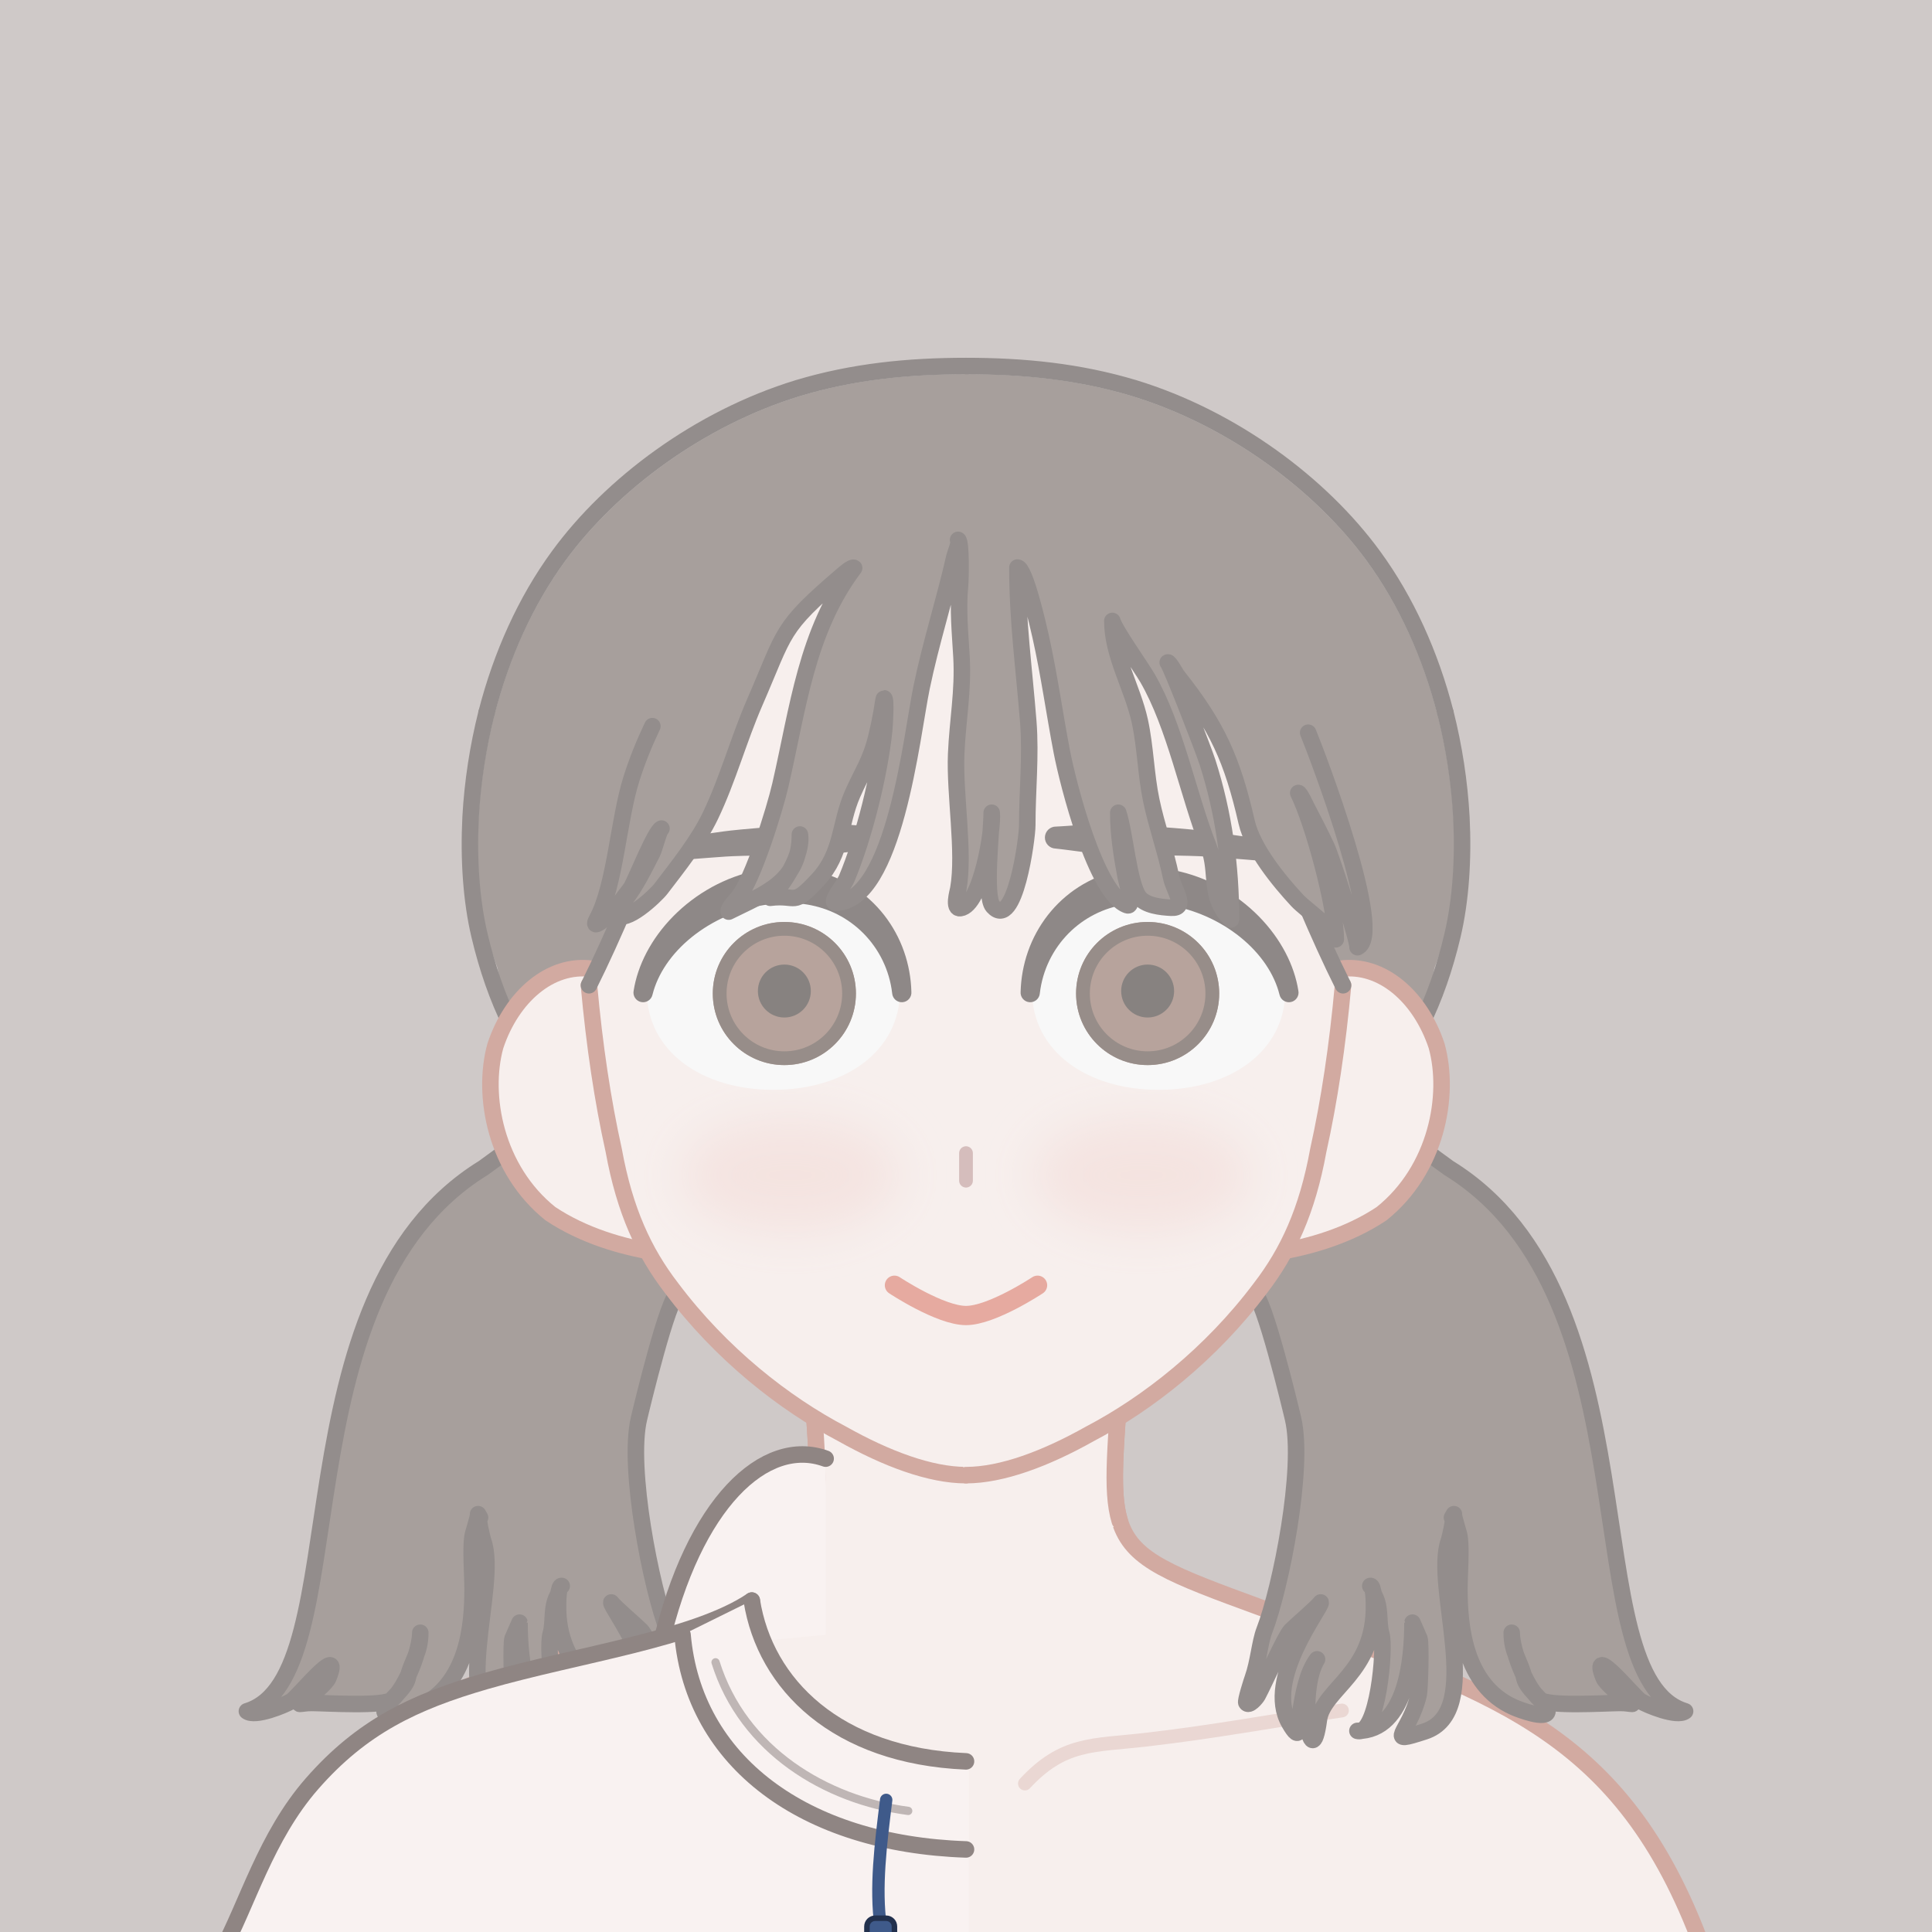
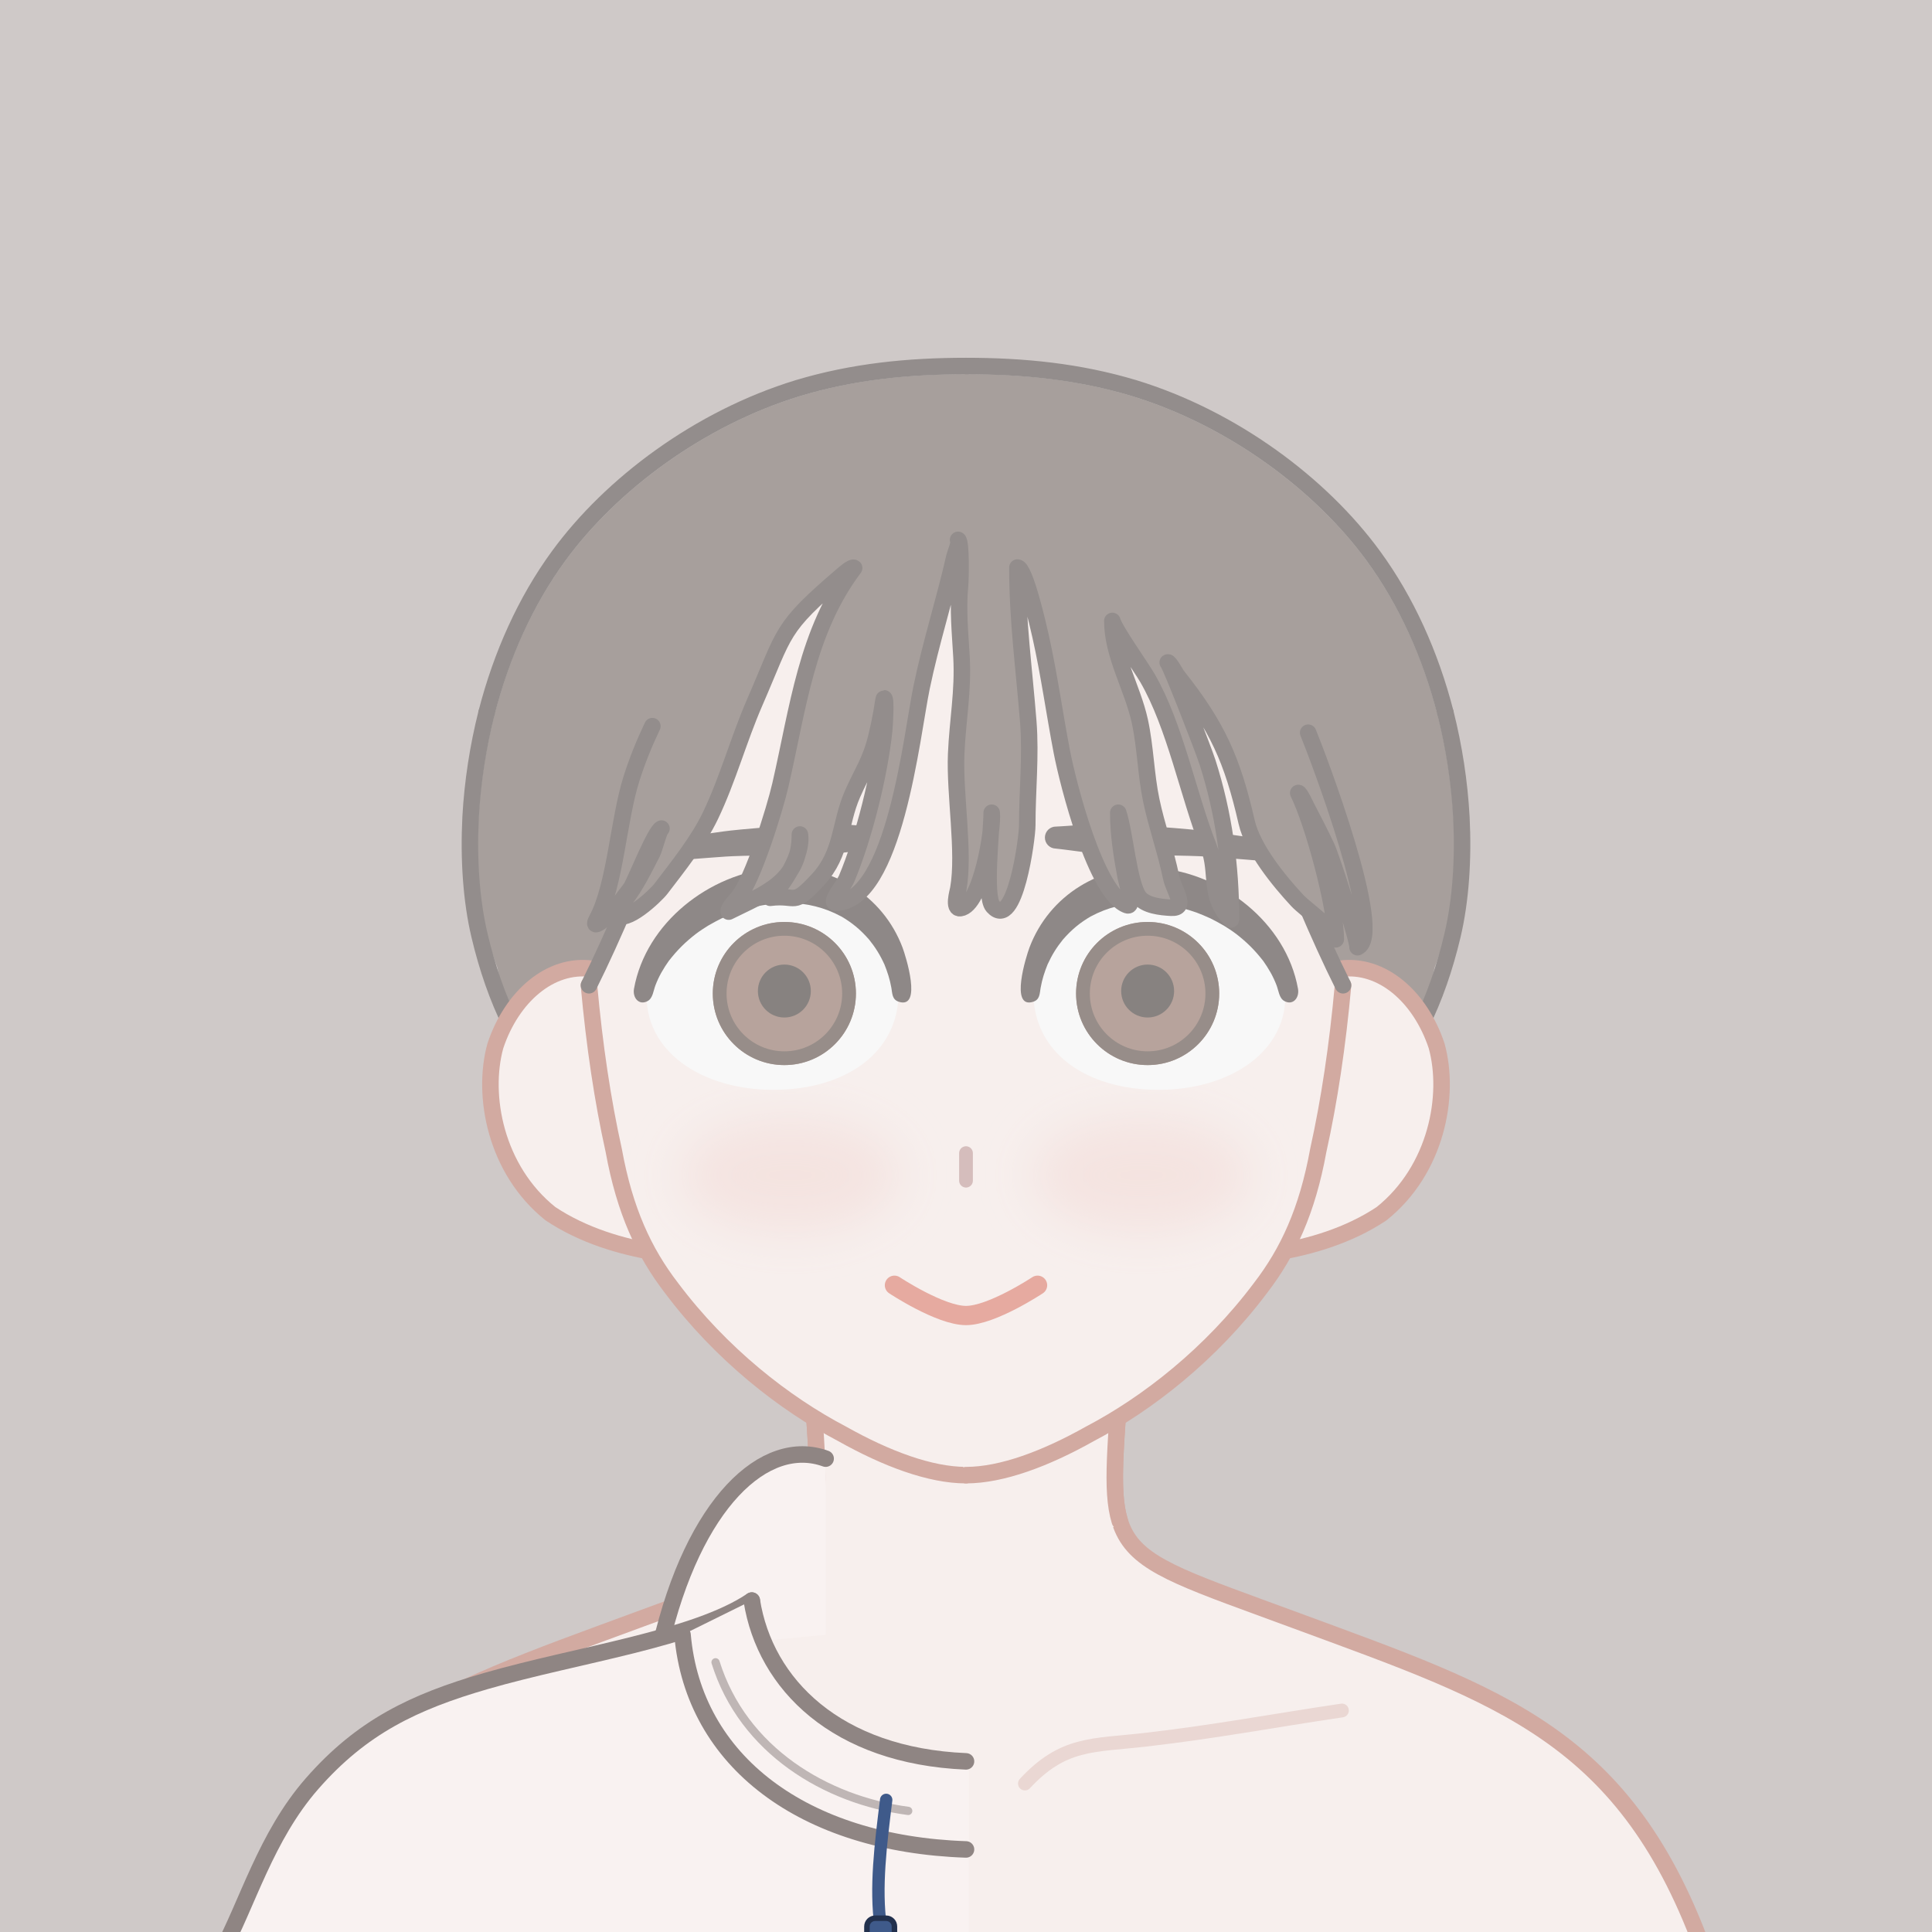
<svg xmlns="http://www.w3.org/2000/svg" width="702" height="702" viewBox="0 0 702 702">
  <g id="_ref">
    <g opacity="0.5">
      <defs>
        <clipPath id="makeup-blush-clip-path-31">
          <path d="M215.154 389.2 L359.154 389.2 L359.154 464.8 L215.154 464.8 Z" />
        </clipPath>
        <filter id="makeup-blush-filter-11" filterUnits="userSpaceOnUse" x="218.154" y="377" width="138" height="100" color-interpolation-filters="sRGB">
          <feGaussianBlur in="SourceGraphic" stdDeviation="9" color-interpolation-filters="linearRGB" />
        </filter>
        <clipPath id="cg-eye1">
-           <path d="M242 360 C242 338 262 326 288 326 C314 326 334 338 334 360 C334 382 314 396 288 396 C262 396 242 382 242 360 Z" fill="#ffffff" />
+           <path d="M242 360 C243.178 339.672 274.345 322.672 291.667 322.167 C315.335 321.476 333.5 338.667 333.5 360.667 C333.5 382.667 314 396 288 396 C262 396 240.727 381.963 242 360 Z" fill="#ffffff" />
        </clipPath>
      </defs>
      <rect width="702" height="702" fill="#ada19f" />
      <g data-layer="body">
        <g>
          <g>
            <path d="M295.671 489.536 C295.86 492.716 296.144 496.116 296.464 499.642 C297.826 514.657 301.926 539.769 294.878 553.441 C290.261 562.398 280.92 569.129 263.403 576.878 C201.389 604.31 121.546 617.454 90.97 686.317 C84.138 701.704 75.573 709.986 91.684 710.505 C172.929 713.121 257.936 710.936 339.784 711.863 C343.856 711.909 347.928 711.955 352 712 L352 490 C333.295 490 314.238 489.776 295.671 489.536 Z" fill="#fdeeea" />
            <path d="M82.239 710.936 C110.769 630.434 156.416 616.431 231.1 588.839 C305.46 561.366 299.091 568.122 294.374 492.286 C294.334 491.649 294.298 491.019 294.267 490.397" fill="none" stroke="#b46352" stroke-width="6" stroke-linecap="round" stroke-linejoin="round" />
            <path d="M214.397 621.514 C239.223 625.184 260.265 629.212 285.965 632.16 C304.952 634.337 315.621 632.997 329.595 648.055" fill="none" stroke="#b46352" stroke-width="5" stroke-linecap="round" opacity="0.35" />
          </g>
        </g>
        <g transform="translate(702 0) scale(-1 1)">
          <g>
            <path d="M295.671 489.536 C295.86 492.716 296.144 496.116 296.464 499.642 C297.826 514.657 301.926 539.769 294.878 553.441 C290.261 562.398 280.92 569.129 263.403 576.878 C201.389 604.31 121.546 617.454 90.97 686.317 C84.138 701.704 75.573 709.986 91.684 710.505 C172.929 713.121 257.936 710.936 339.784 711.863 C343.856 711.909 347.928 711.955 352 712 L352 490 C333.295 490 314.238 489.776 295.671 489.536 Z" fill="#fdeeea" />
            <path d="M82.239 710.936 C110.769 630.434 156.416 616.431 231.1 588.839 C305.46 561.366 299.091 568.122 294.374 492.286 C294.334 491.649 294.298 491.019 294.267 490.397" fill="none" stroke="#b46352" stroke-width="6" stroke-linecap="round" stroke-linejoin="round" />
            <path d="M214.397 621.514 C239.223 625.184 260.265 629.212 285.965 632.16 C304.952 634.337 315.621 632.997 329.595 648.055" fill="none" stroke="#b46352" stroke-width="5" stroke-linecap="round" opacity="0.35" />
          </g>
        </g>
      </g>
      <g data-layer="skinNeck">
        <g>
          <g>
            <path d="M296.464 499.642 C296.144 496.116 295.86 492.716 295.671 489.536 C314.238 489.776 333.295 490 352 490 L352 562.636 L351.354 562.564 L345.706 561.869 C333.876 560.36 321.926 558.6 310.081 557.018 C306.575 556.55 293.84 555.879 295.498 552.147 C301.677 538.233 297.784 514.195 296.464 499.642 Z" fill="#fdeeea" />
            <path d="M295.107 552.726 C298.619 541.358 296.351 524.081 294.374 492.286" fill="none" stroke="#b46352" stroke-width="6" stroke-linecap="round" stroke-linejoin="round" />
          </g>
        </g>
        <g transform="translate(702 0) scale(-1 1)">
          <g>
            <path d="M296.464 499.642 C296.144 496.116 295.86 492.716 295.671 489.536 C314.238 489.776 333.295 490 352 490 L352 562.636 L351.354 562.564 L345.706 561.869 C333.876 560.36 321.926 558.6 310.081 557.018 C306.575 556.55 293.84 555.879 295.498 552.147 C301.677 538.233 297.784 514.195 296.464 499.642 Z" fill="#fdeeea" />
            <path d="M295.107 552.726 C298.619 541.358 296.351 524.081 294.374 492.286" fill="none" stroke="#b46352" stroke-width="6" stroke-linecap="round" stroke-linejoin="round" />
          </g>
        </g>
      </g>
-       <g data-layer="hairMid">
-         <g>
-           <g>
-             <path d="M246.346 470.051 C252.058 457.884 251.33 448.199 243.07 434.669 C238.956 426.719 237.325 420.839 228.711 415.289 C206.623 401.069 195.92 409.499 175.625 424.389 C99.328 471.409 130.552 609.403 89.711 621.793 C92.696 624.063 103.403 619.583 105.822 618.153 C108.255 616.713 124.757 596.133 119.336 609.653 C118.582 611.533 113.631 615.683 111.427 617.133 C106.635 620.283 109.057 618.723 113.403 618.773 C118.927 618.823 139.489 620.153 142.388 617.583 C147.818 612.773 152.711 599.273 152.711 593.263 C152.711 600.773 149.385 603.763 148.149 609.773 C147.304 613.873 139.593 619.023 139.706 621.733 C139.843 625.043 149.803 621.283 151.883 620.363 C170.299 612.233 171.711 589.693 171.711 577.413 C171.711 572.163 170.979 563.063 171.67 558.353 C171.876 556.953 173.9 551.093 173.711 550.173 C173.96 550.589 174.197 551.005 174.421 551.422 L174.11 550.922 C173.439 551.258 175.192 558.829 175.579 559.922 C181.477 576.576 162.297 622.015 184.409 629.153 C199.261 633.947 190.038 630.137 186.546 615.971 C186.03 613.875 185.61 597.159 186.226 595.409 C186.446 594.785 188.796 589.666 188.777 589.589 C188.777 602.195 190.785 628.922 208.777 628.922 C201.455 630.753 198.534 598.933 200.068 593.773 C201.338 589.499 200.169 584.271 202.538 579.84 C203.243 578.52 203.238 576.081 204.11 576.256 C202.849 576.003 202.797 581.895 202.777 582.922 C202.285 607.842 221.252 613.552 222.777 624.922 C225.695 646.676 230.392 614.04 223.444 602.922 C227.157 607.873 228.466 615.721 229.444 621.589 C230.324 626.871 228.975 634.026 233.57 626.033 C242.692 610.164 221.67 584.015 222.11 582.256 C223.525 584.142 230.728 590.225 232.983 592.471 C235.024 594.505 242.514 611.398 245.016 616.038 C245.475 616.889 248.24 620.248 249.146 618.672 C249.502 618.052 247.263 611.007 246.804 609.719 C244.719 603.857 244.271 596.797 242.595 592.453 C236.61 576.947 227.965 533.366 232.163 515.515 C233.177 511.198 242.851 470.916 246.346 470.051 Z" fill="#5d4e48" stroke="#352a27" stroke-width="6" stroke-linecap="round" stroke-linejoin="round" />
-           </g>
-         </g>
-         <g transform="translate(702 0) scale(-1 1)">
-           <g>
-             <path d="M246.346 470.051 C252.058 457.884 251.33 448.199 243.07 434.669 C238.956 426.719 237.325 420.839 228.711 415.289 C206.623 401.069 195.92 409.499 175.625 424.389 C99.328 471.409 130.552 609.403 89.711 621.793 C92.696 624.063 103.403 619.583 105.822 618.153 C108.255 616.713 124.757 596.133 119.336 609.653 C118.582 611.533 113.631 615.683 111.427 617.133 C106.635 620.283 109.057 618.723 113.403 618.773 C118.927 618.823 139.489 620.153 142.388 617.583 C147.818 612.773 152.711 599.273 152.711 593.263 C152.711 600.773 149.385 603.763 148.149 609.773 C147.304 613.873 139.593 619.023 139.706 621.733 C139.843 625.043 149.803 621.283 151.883 620.363 C170.299 612.233 171.711 589.693 171.711 577.413 C171.711 572.163 170.979 563.063 171.67 558.353 C171.876 556.953 173.9 551.093 173.711 550.173 C173.96 550.589 174.197 551.005 174.421 551.422 L174.11 550.922 C173.439 551.258 175.192 558.829 175.579 559.922 C181.477 576.576 162.297 622.015 184.409 629.153 C199.261 633.947 190.038 630.137 186.546 615.971 C186.03 613.875 185.61 597.159 186.226 595.409 C186.446 594.785 188.796 589.666 188.777 589.589 C188.777 602.195 190.785 628.922 208.777 628.922 C201.455 630.753 198.534 598.933 200.068 593.773 C201.338 589.499 200.169 584.271 202.538 579.84 C203.243 578.52 203.238 576.081 204.11 576.256 C202.849 576.003 202.797 581.895 202.777 582.922 C202.285 607.842 221.252 613.552 222.777 624.922 C225.695 646.676 230.392 614.04 223.444 602.922 C227.157 607.873 228.466 615.721 229.444 621.589 C230.324 626.871 228.975 634.026 233.57 626.033 C242.692 610.164 221.67 584.015 222.11 582.256 C223.525 584.142 230.728 590.225 232.983 592.471 C235.024 594.505 242.514 611.398 245.016 616.038 C245.475 616.889 248.24 620.248 249.146 618.672 C249.502 618.052 247.263 611.007 246.804 609.719 C244.719 603.857 244.271 596.797 242.595 592.453 C236.61 576.947 227.965 533.366 232.163 515.515 C233.177 511.198 242.851 470.916 246.346 470.051 Z" fill="#5d4e48" stroke="#352a27" stroke-width="6" stroke-linecap="round" stroke-linejoin="round" />
-           </g>
-         </g>
-       </g>
      <g data-layer="hairBase">
        <g>
          <g>
            <path d="M352 381.448 L352 135.951 L351.016 135.951 C330.344 135.951 310.656 137.919 290.968 143.826 C255.53 154.654 224.03 178.279 205.327 203.873 C186.623 229.467 175.795 262.936 173.826 297.39 C172.842 317.077 174.811 336.765 180.717 351.531 C182.027 358.081 184.209 364.632 187.262 370.602 C187.365 370.682 201.168 393.038 203.562 396.448 C204.832 398.257 211.612 404.019 213.517 405.842 C223.248 415.153 227.833 417.061 239.562 423.948 C253.821 432.321 287.168 441.633 303.192 437.819 C328.028 431.907 350.54 430.17 351.074 398.222 C351.102 396.519 351.452 381.949 352 381.448 Z" fill="#5d4e48" />
          </g>
          <g>
            <path d="M351 133 C330 133 310 135 290 141 C254 152 222 176 203 202 C191 218.4 182.2 238 176.8 259" fill="none" stroke="#352a27" stroke-width="6" stroke-linecap="round" stroke-linejoin="round" />
          </g>
          <g>
            <path d="M176.8 259 C173.7 271.3 171.7 284.1 171 297 C170.247 312.067 171.196 327.134 174.275 340.064 C179.731 362.97 189.199 384.12 205.639 400.625 C218.159 413.194 231.61 422.103 248.042 428.491 C248.47 428.658 248.896 428.816 249.319 428.964 C252.635 430.122 260.334 430.818 262.896 432.282" fill="none" stroke="#352a27" stroke-width="6" stroke-linecap="round" stroke-linejoin="round" />
          </g>
        </g>
        <g transform="translate(702 0) scale(-1 1)">
          <g>
            <path d="M352 381.448 L352 135.951 L351.016 135.951 C330.344 135.951 310.656 137.919 290.968 143.826 C255.53 154.654 224.03 178.279 205.327 203.873 C186.623 229.467 175.795 262.936 173.826 297.39 C172.842 317.077 174.811 336.765 180.717 351.531 C182.027 358.081 184.209 364.632 187.262 370.602 C187.365 370.682 201.168 393.038 203.562 396.448 C204.832 398.257 211.612 404.019 213.517 405.842 C223.248 415.153 227.833 417.061 239.562 423.948 C253.821 432.321 287.168 441.633 303.192 437.819 C328.028 431.907 350.54 430.17 351.074 398.222 C351.102 396.519 351.452 381.949 352 381.448 Z" fill="#5d4e48" />
          </g>
          <g>
            <path d="M351 133 C330 133 310 135 290 141 C254 152 222 176 203 202 C191 218.4 182.2 238 176.8 259" fill="none" stroke="#352a27" stroke-width="6" stroke-linecap="round" stroke-linejoin="round" />
          </g>
          <g>
            <path d="M176.8 259 C173.7 271.3 171.7 284.1 171 297 C170.247 312.067 171.196 327.134 174.275 340.064 C179.731 362.97 189.199 384.12 205.639 400.625 C218.159 413.194 231.61 422.103 248.042 428.491 C248.47 428.658 248.896 428.816 249.319 428.964 C252.635 430.122 260.334 430.818 262.896 432.282" fill="none" stroke="#352a27" stroke-width="6" stroke-linecap="round" stroke-linejoin="round" />
          </g>
        </g>
      </g>
      <g data-layer="ear">
        <g>
          <g>
            <path d="M215 352 C200 350 186 362 180 380 C175 398 180 425 200 441 C212 449 226 453 238 455 L225 380 Z" fill="#fdeeea" />
            <path d="M215 352 C200 350 186 362 180 380 C175 398 180 425 200 441 C212 449 226 453 238 455" fill="none" stroke="#b46352" stroke-width="6" stroke-linecap="round" stroke-linejoin="round" />
          </g>
        </g>
        <g transform="translate(702 0) scale(-1 1)">
          <g>
            <path d="M215 352 C200 350 186 362 180 380 C175 398 180 425 200 441 C212 449 226 453 238 455 L225 380 Z" fill="#fdeeea" />
            <path d="M215 352 C200 350 186 362 180 380 C175 398 180 425 200 441 C212 449 226 453 238 455" fill="none" stroke="#b46352" stroke-width="6" stroke-linecap="round" stroke-linejoin="round" />
          </g>
        </g>
      </g>
      <g data-layer="face">
        <g>
          <g>
            <path d="M352 200 L351 200 C322 200 296 208 278 228 C262 246 250 272 240 298 C232 318 223 340 214 358 C216 380 219 400 223 418 C227 440 234 455 244 468 C262 492 285 510 306 521 C322 530 338 536 351 536 L352 536 Z" fill="#fdeeea" />
            <path d="M214 358 C216 380 219 400 223 418 C227 440 234 455 244 468 C262 492 285 510 306 521 C322 530 338 536 351 536" fill="none" stroke="#b46352" stroke-width="6" stroke-linecap="round" stroke-linejoin="round" />
          </g>
        </g>
        <g transform="translate(702 0) scale(-1 1)">
          <g>
            <path d="M352 200 L351 200 C322 200 296 208 278 228 C262 246 250 272 240 298 C232 318 223 340 214 358 C216 380 219 400 223 418 C227 440 234 455 244 468 C262 492 285 510 306 521 C322 530 338 536 351 536 L352 536 Z" fill="#fdeeea" />
            <path d="M214 358 C216 380 219 400 223 418 C227 440 234 455 244 468 C262 492 285 510 306 521 C322 530 338 536 351 536" fill="none" stroke="#b46352" stroke-width="6" stroke-linecap="round" stroke-linejoin="round" />
          </g>
        </g>
      </g>
      <g data-layer="makeup">
        <g>
          <g>
            <g clip-path="url(#makeup-blush-clip-path-31)">
              <g filter="url(#makeup-blush-filter-11)">
                <ellipse cx="287.154" cy="427" rx="40" ry="21" fill="#f3bfb8" opacity="0.5" />
              </g>
            </g>
          </g>
        </g>
        <g transform="translate(702 0) scale(-1 1)">
          <g>
            <g clip-path="url(#makeup-blush-clip-path-31)">
              <g filter="url(#makeup-blush-filter-11)">
                <ellipse cx="287.154" cy="427" rx="40" ry="21" fill="#f3bfb8" opacity="0.5" />
              </g>
            </g>
          </g>
        </g>
      </g>
      <g data-layer="mouth">
        <g>
          <path d="M351 419 L351 429" fill="none" stroke="#b98a88" stroke-width="5" stroke-linecap="round" />
        </g>
        <g>
          <path d="M325 467 C325 467 341.59 478 351 478 C360.41 478 377 467 377 467" fill="none" stroke="#dc6450" stroke-width="7" stroke-linecap="round" stroke-linejoin="round" />
        </g>
      </g>
      <g data-layer="eye">
        <g transform="translate(285 361) scale(1) translate(-292 -361)">
-           <path d="M242 360 C242 338 262 326 288 326 C314 326 334 338 334 360 C334 382 314 396 288 396 C262 396 242 382 242 360 Z" fill="#ffffff" />
+           <path d="M242 360 C243.178 339.672 274.345 322.672 291.667 322.167 C315.335 321.476 333.5 338.667 333.5 360.667 C333.5 382.667 314 396 288 396 C262 396 240.727 381.963 242 360 Z" fill="#ffffff" />
          <g clip-path="url(#cg-eye1)">
            <g transform="translate(292 361) scale(0.26)">
              <g transform="translate(-110 -110) scale(1)">
                <g>
                  <circle cx="110" cy="110" r="100" fill="#7e5647" />
                  <circle cx="110" cy="106.526" r="37" fill="#1e1410" />
                </g>
              </g>
            </g>
            <circle cx="292" cy="361" r="23.5" fill="none" stroke="#3e2a22" stroke-width="5" />
          </g>
          <g>
-             <polygon points="237.252,359.897 237.551,358.24 237.883,356.76 237.941,356.513 238.406,354.792 238.803,353.526 238.951,353.061 239.578,351.317 239.962,350.368 240.28,349.584 241.058,347.862 241.344,347.294 241.925,346.127 242.867,344.408 242.928,344.314 243.885,342.708 244.617,341.579 244.985,341.016 246.164,339.343 246.569,338.814 247.417,337.698 248.568,336.29 248.745,336.08 250.15,334.489 250.84,333.764 251.624,332.938 253.169,331.426 253.251,331.357 254.778,329.959 255.664,329.208 256.451,328.542 258.188,327.176 258.338,327.071 259.976,325.871 260.978,325.193 261.816,324.627 263.713,323.445 263.884,323.351 265.648,322.334 266.723,321.768 267.619,321.299 269.636,320.333 269.832,320.251 271.687,319.443 272.839,318.994 273.747,318.642 275.844,317.917 276.12,317.835 277.977,317.271 279.259,316.935 280.089,316.72 282.225,316.252 282.674,316.172 284.386,315.867 285.904,315.658 286.538,315.572 288.676,315.367 289.401,315.327 290.829,315.25 292.642,315.226 293.004,315.221 295.029,315.28 296.147,315.36 297.018,315.423 298.974,315.649 299.642,315.754 300.899,315.956 302.839,316.351 303.092,316.412 304.736,316.824 306.239,317.271 306.592,317.373 308.418,318.001 309.548,318.446 310.23,318.713 311.993,319.495 312.749,319.869 313.708,320.347 315.391,321.276 315.82,321.534 317.035,322.277 318.624,323.341 318.745,323.424 320.158,324.467 321.316,325.4 321.654,325.667 323.091,326.923 323.903,327.696 324.47,328.235 325.79,329.602 326.297,330.172 327.055,331.028 328.256,332.499 328.49,332.806 329.392,334.018 330.352,335.425 330.465,335.582 331.471,337.186 332.122,338.33 332.409,338.828 333.281,340.508 333.67,341.338 334.08,342.214 334.808,343.949 334.992,344.434 335.468,345.715 336.057,347.505 336.088,347.599 336.571,349.304 336.901,350.668 337.014,351.126 337.388,352.973 337.543,353.928 337.688,354.817 337.915,356.668 337.962,357.21 338.072,358.537 338.153,360.357 338.146,361.044 338.006,361.715 337.737,362.346 337.35,362.913 336.861,363.394 336.286,363.769 335.65,364.026 334.976,364.153 334.29,364.146 333.618,364.006 332.987,363.737 332.42,363.35 331.94,362.861 331.564,362.286 331.308,361.65 331.18,360.976 330.952,359.311 330.741,358.141 330.667,357.75 330.321,356.221 330.125,355.498 329.911,354.712 329.435,353.212 329.326,352.918 328.903,351.751 328.295,350.262 328.289,350.247 332.186,348.915 328.346,350.404 327.667,348.922 327.122,347.855 326.963,347.551 326.209,346.222 325.793,345.553 325.404,344.931 324.546,343.673 324.313,343.364 323.644,342.461 322.641,341.211 326.581,338.437 322.758,341.37 322.695,341.298 321.707,340.166 320.806,339.215 320.678,339.088 319.611,338.057 318.914,337.435 318.503,337.07 317.368,336.138 316.918,335.8 316.202,335.257 315.002,334.422 314.826,334.316 313.769,333.636 312.455,332.862 312.429,332.847 315.575,328.126 312.628,332.973 311.255,332.235 310.187,331.716 309.949,331.605 308.63,331.03 307.86,330.729 307.304,330.513 305.949,330.043 305.483,329.903 304.56,329.62 303.179,329.254 303.067,329.233 301.785,328.941 300.369,328.674 300.36,328.676 298.901,328.459 297.886,328.344 297.468,328.298 296.013,328.186 295.393,328.162 294.522,328.124 292.996,328.113 292.886,328.117 291.308,328.156 290.115,328.224 289.625,328.251 287.955,328.397 287.555,328.445 286.26,328.598 284.767,328.824 284.542,328.856 282.84,329.164 282.225,329.296 281.147,329.526 279.48,329.94 279.412,329.953 277.697,330.432 276.975,330.658 276,330.962 274.294,331.56 274.289,331.557 272.589,332.208 271.847,332.519 270.917,332.909 269.253,333.675 269.166,333.715 266.483,328.557 269.341,333.62 267.607,334.487 266.89,334.872 265.995,335.352 264.409,336.278 264.333,336.322 261.3,331.723 264.49,336.215 262.858,337.24 262.157,337.711 261.347,338.255 259.821,339.363 259.808,339.373 256.523,335.37 259.946,339.255 258.454,340.418 257.716,341.032 257.083,341.559 255.762,342.739 255.685,342.806 254.501,343.949 253.647,344.833 253.301,345.188 252.159,346.459 251.834,346.845 251.082,347.752 250.048,349.104 250.03,349.127 246.472,346.733 250.12,348.988 249.134,350.389 248.514,351.347 248.254,351.743 247.457,353.088 247.132,353.691 246.724,354.451 246.056,355.833 245.922,356.135 245.462,357.208 244.942,358.578 244.909,358.668 244.488,359.962 244.081,361.436 243.865,362.087 243.527,362.684 243.078,363.203 242.537,363.625 241.924,363.933 241.262,364.116 240.578,364.166 239.897,364.081 239.246,363.865 238.649,363.527 238.13,363.078 237.708,362.537 237.4,361.924 237.218,361.262 237.168,360.578" fill="#2b201d" />
+             <path d="M328.289 350.247 L328.346 350.404 C326.72 346.855 325.084 344.255 322.641 341.211 L322.758 341.37 C319.598 337.758 316.589 335.249 312.429 332.847 L312.628 332.973 C300.334 326.364 287.171 327.046 274.294 331.56 L274.289 331.557 C272.521 332.234 270.886 332.924 269.166 333.715 L269.341 333.62 C267.606 334.487 266.011 335.351 264.333 336.322 L264.49 336.215 C262.896 337.216 261.303 338.226 259.808 339.373 L259.946 339.255 C255.932 342.384 253.172 345.112 250.03 349.127 L250.12 348.988 C248.035 351.95 246.428 354.662 245.138 358.063 C244.417 359.962 244.212 362.663 242.378 363.705 C239.23 365.493 236.768 362.578 237.37 359.245 C241.705 335.218 264.857 317.36 288.406 315.393 C309.011 313.672 327.776 325.333 334.927 344.263 C336.104 347.378 342.185 366.695 333.618 364.006 C331.101 363.216 331.256 360.996 330.878 358.899 C330.309 355.745 329.477 353.208 328.289 350.247 Z" fill="#2b201d" />
          </g>
        </g>
        <g transform="translate(702 0) scale(-1 1)">
          <g transform="translate(285 361) scale(1) translate(-292 -361)">
-             <path d="M242 360 C242 338 262 326 288 326 C314 326 334 338 334 360 C334 382 314 396 288 396 C262 396 242 382 242 360 Z" fill="#ffffff" />
+             <path d="M242 360 C243.178 339.672 274.345 322.672 291.667 322.167 C315.335 321.476 333.5 338.667 333.5 360.667 C333.5 382.667 314 396 288 396 C262 396 240.727 381.963 242 360 Z" fill="#ffffff" />
            <g clip-path="url(#cg-eye1)">
              <g transform="translate(292 361) scale(0.26)">
                <g transform="translate(-110 -110) scale(1)">
                  <g>
                    <circle cx="110" cy="110" r="100" fill="#7e5647" />
                    <circle cx="110" cy="106.526" r="37" fill="#1e1410" />
                  </g>
                </g>
              </g>
              <circle cx="292" cy="361" r="23.5" fill="none" stroke="#3e2a22" stroke-width="5" />
            </g>
            <g>
-               <polygon points="237.252,359.897 237.551,358.24 237.883,356.76 237.941,356.513 238.406,354.792 238.803,353.526 238.951,353.061 239.578,351.317 239.962,350.368 240.28,349.584 241.058,347.862 241.344,347.294 241.925,346.127 242.867,344.408 242.928,344.314 243.885,342.708 244.617,341.579 244.985,341.016 246.164,339.343 246.569,338.814 247.417,337.698 248.568,336.29 248.745,336.08 250.15,334.489 250.84,333.764 251.624,332.938 253.169,331.426 253.251,331.357 254.778,329.959 255.664,329.208 256.451,328.542 258.188,327.176 258.338,327.071 259.976,325.871 260.978,325.193 261.816,324.627 263.713,323.445 263.884,323.351 265.648,322.334 266.723,321.768 267.619,321.299 269.636,320.333 269.832,320.251 271.687,319.443 272.839,318.994 273.747,318.642 275.844,317.917 276.12,317.835 277.977,317.271 279.259,316.935 280.089,316.72 282.225,316.252 282.674,316.172 284.386,315.867 285.904,315.658 286.538,315.572 288.676,315.367 289.401,315.327 290.829,315.25 292.642,315.226 293.004,315.221 295.029,315.28 296.147,315.36 297.018,315.423 298.974,315.649 299.642,315.754 300.899,315.956 302.839,316.351 303.092,316.412 304.736,316.824 306.239,317.271 306.592,317.373 308.418,318.001 309.548,318.446 310.23,318.713 311.993,319.495 312.749,319.869 313.708,320.347 315.391,321.276 315.82,321.534 317.035,322.277 318.624,323.341 318.745,323.424 320.158,324.467 321.316,325.4 321.654,325.667 323.091,326.923 323.903,327.696 324.47,328.235 325.79,329.602 326.297,330.172 327.055,331.028 328.256,332.499 328.49,332.806 329.392,334.018 330.352,335.425 330.465,335.582 331.471,337.186 332.122,338.33 332.409,338.828 333.281,340.508 333.67,341.338 334.08,342.214 334.808,343.949 334.992,344.434 335.468,345.715 336.057,347.505 336.088,347.599 336.571,349.304 336.901,350.668 337.014,351.126 337.388,352.973 337.543,353.928 337.688,354.817 337.915,356.668 337.962,357.21 338.072,358.537 338.153,360.357 338.146,361.044 338.006,361.715 337.737,362.346 337.35,362.913 336.861,363.394 336.286,363.769 335.65,364.026 334.976,364.153 334.29,364.146 333.618,364.006 332.987,363.737 332.42,363.35 331.94,362.861 331.564,362.286 331.308,361.65 331.18,360.976 330.952,359.311 330.741,358.141 330.667,357.75 330.321,356.221 330.125,355.498 329.911,354.712 329.435,353.212 329.326,352.918 328.903,351.751 328.295,350.262 328.289,350.247 332.186,348.915 328.346,350.404 327.667,348.922 327.122,347.855 326.963,347.551 326.209,346.222 325.793,345.553 325.404,344.931 324.546,343.673 324.313,343.364 323.644,342.461 322.641,341.211 326.581,338.437 322.758,341.37 322.695,341.298 321.707,340.166 320.806,339.215 320.678,339.088 319.611,338.057 318.914,337.435 318.503,337.07 317.368,336.138 316.918,335.8 316.202,335.257 315.002,334.422 314.826,334.316 313.769,333.636 312.455,332.862 312.429,332.847 315.575,328.126 312.628,332.973 311.255,332.235 310.187,331.716 309.949,331.605 308.63,331.03 307.86,330.729 307.304,330.513 305.949,330.043 305.483,329.903 304.56,329.62 303.179,329.254 303.067,329.233 301.785,328.941 300.369,328.674 300.36,328.676 298.901,328.459 297.886,328.344 297.468,328.298 296.013,328.186 295.393,328.162 294.522,328.124 292.996,328.113 292.886,328.117 291.308,328.156 290.115,328.224 289.625,328.251 287.955,328.397 287.555,328.445 286.26,328.598 284.767,328.824 284.542,328.856 282.84,329.164 282.225,329.296 281.147,329.526 279.48,329.94 279.412,329.953 277.697,330.432 276.975,330.658 276,330.962 274.294,331.56 274.289,331.557 272.589,332.208 271.847,332.519 270.917,332.909 269.253,333.675 269.166,333.715 266.483,328.557 269.341,333.62 267.607,334.487 266.89,334.872 265.995,335.352 264.409,336.278 264.333,336.322 261.3,331.723 264.49,336.215 262.858,337.24 262.157,337.711 261.347,338.255 259.821,339.363 259.808,339.373 256.523,335.37 259.946,339.255 258.454,340.418 257.716,341.032 257.083,341.559 255.762,342.739 255.685,342.806 254.501,343.949 253.647,344.833 253.301,345.188 252.159,346.459 251.834,346.845 251.082,347.752 250.048,349.104 250.03,349.127 246.472,346.733 250.12,348.988 249.134,350.389 248.514,351.347 248.254,351.743 247.457,353.088 247.132,353.691 246.724,354.451 246.056,355.833 245.922,356.135 245.462,357.208 244.942,358.578 244.909,358.668 244.488,359.962 244.081,361.436 243.865,362.087 243.527,362.684 243.078,363.203 242.537,363.625 241.924,363.933 241.262,364.116 240.578,364.166 239.897,364.081 239.246,363.865 238.649,363.527 238.13,363.078 237.708,362.537 237.4,361.924 237.218,361.262 237.168,360.578" fill="#2b201d" />
+               <path d="M328.289 350.247 L328.346 350.404 C326.72 346.855 325.084 344.255 322.641 341.211 L322.758 341.37 C319.598 337.758 316.589 335.249 312.429 332.847 L312.628 332.973 C300.334 326.364 287.171 327.046 274.294 331.56 L274.289 331.557 C272.521 332.234 270.886 332.924 269.166 333.715 L269.341 333.62 C267.606 334.487 266.011 335.351 264.333 336.322 L264.49 336.215 C262.896 337.216 261.303 338.226 259.808 339.373 L259.946 339.255 C255.932 342.384 253.172 345.112 250.03 349.127 L250.12 348.988 C248.035 351.95 246.428 354.662 245.138 358.063 C244.417 359.962 244.212 362.663 242.378 363.705 C239.23 365.493 236.768 362.578 237.37 359.245 C241.705 335.218 264.857 317.36 288.406 315.393 C309.011 313.672 327.776 325.333 334.927 344.263 C336.104 347.378 342.185 366.695 333.618 364.006 C331.101 363.216 331.256 360.996 330.878 358.899 C330.309 355.745 329.477 353.208 328.289 350.247 Z" fill="#2b201d" />
            </g>
          </g>
        </g>
      </g>
      <g data-layer="hairLine">
        <g>
          <g>
            <path d="M351 200 C322 200 296 208 278 228 C262 246 250 272 240 298 C232 318 223 340 214 358" fill="none" stroke="#352a27" stroke-width="6" stroke-linecap="round" stroke-linejoin="round" />
          </g>
        </g>
        <g transform="translate(702 0) scale(-1 1)">
          <g>
            <path d="M351 200 C322 200 296 208 278 228 C262 246 250 272 240 298 C232 318 223 340 214 358" fill="none" stroke="#352a27" stroke-width="6" stroke-linecap="round" stroke-linejoin="round" />
          </g>
        </g>
      </g>
      <g data-layer="brow">
        <g>
          <g transform="translate(-7 0)">
            <g>
              <g>
                <path d="M251.563 304.691 L255.184 304.191 L258.804 303.682 L262.422 303.165 L264.202 302.909 L266.052 302.647 L269.671 302.131 L269.885 302.102 L272.476 301.783 L273.478 301.681 L276.448 301.377 L277.18 301.313 L280.822 300.993 L282.158 300.878 L284.513 300.7 L288.158 300.433 L290.032 300.3 L291.841 300.188 L295.489 299.974 L299.137 299.777 L300.11 299.728 L302.817 299.614 L306.468 299.48 L307.714 299.451 L308.96 299.444 L310.208 299.458 L311.456 299.489 L312.704 299.536 L312.854 299.541 L313.976 299.599 L315.225 299.674 L316.474 299.757 L317.723 299.845 L318.973 299.935 L320.222 300.025 L321.471 300.113 L322.72 300.195 L323.969 300.27 L325.218 300.335 L326 300.389 L326.757 300.595 L327.459 300.945 L328.079 301.424 L328.594 302.016 L328.983 302.696 L329.232 303.44 L329.332 304.218 L329.277 305 L329.072 305.757 L328.722 306.459 L328.242 307.079 L327.651 307.594 L326.97 307.983 L326.227 308.232 L325.449 308.332 L324.206 308.469 L322.964 308.615 L321.721 308.77 L320.479 308.93 L319.237 309.092 L317.995 309.254 L316.753 309.414 L315.511 309.568 L314.268 309.715 L313.174 309.837 L313.048 309.852 L311.806 309.982 L310.563 310.096 L309.319 310.193 L308.075 310.27 L306.83 310.324 L303.178 310.433 L300.499 310.499 L299.554 310.524 L295.901 310.61 L292.247 310.679 L290.471 310.706 L288.629 310.744 L284.975 310.81 L282.661 310.845 L281.367 310.876 L277.713 310.959 L277.043 310.972 L274.124 311.073 L273.212 311.102 L270.782 311.231 L270.649 311.24 L267.003 311.504 L265.15 311.639 L263.368 311.774 L259.724 312.055 L256.08 312.344 L252.437 312.643 L251.653 312.652 L250.882 312.507 L250.154 312.215 L249.497 311.787 L248.937 311.239 L248.494 310.592 L248.186 309.871 L248.024 309.103 L248.015 308.319 L248.159 307.549 L248.451 306.821 L248.88 306.164 L249.428 305.603 L250.075 305.16 L250.796 304.852 Z" fill="#352a27" />
              </g>
            </g>
          </g>
        </g>
        <g transform="translate(702 0) scale(-1 1)">
          <g transform="translate(-7 0)">
            <g>
              <g>
                <path d="M251.563 304.691 L255.184 304.191 L258.804 303.682 L262.422 303.165 L264.202 302.909 L266.052 302.647 L269.671 302.131 L269.885 302.102 L272.476 301.783 L273.478 301.681 L276.448 301.377 L277.18 301.313 L280.822 300.993 L282.158 300.878 L284.513 300.7 L288.158 300.433 L290.032 300.3 L291.841 300.188 L295.489 299.974 L299.137 299.777 L300.11 299.728 L302.817 299.614 L306.468 299.48 L307.714 299.451 L308.96 299.444 L310.208 299.458 L311.456 299.489 L312.704 299.536 L312.854 299.541 L313.976 299.599 L315.225 299.674 L316.474 299.757 L317.723 299.845 L318.973 299.935 L320.222 300.025 L321.471 300.113 L322.72 300.195 L323.969 300.27 L325.218 300.335 L326 300.389 L326.757 300.595 L327.459 300.945 L328.079 301.424 L328.594 302.016 L328.983 302.696 L329.232 303.44 L329.332 304.218 L329.277 305 L329.072 305.757 L328.722 306.459 L328.242 307.079 L327.651 307.594 L326.97 307.983 L326.227 308.232 L325.449 308.332 L324.206 308.469 L322.964 308.615 L321.721 308.77 L320.479 308.93 L319.237 309.092 L317.995 309.254 L316.753 309.414 L315.511 309.568 L314.268 309.715 L313.174 309.837 L313.048 309.852 L311.806 309.982 L310.563 310.096 L309.319 310.193 L308.075 310.27 L306.83 310.324 L303.178 310.433 L300.499 310.499 L299.554 310.524 L295.901 310.61 L292.247 310.679 L290.471 310.706 L288.629 310.744 L284.975 310.81 L282.661 310.845 L281.367 310.876 L277.713 310.959 L277.043 310.972 L274.124 311.073 L273.212 311.102 L270.782 311.231 L270.649 311.24 L267.003 311.504 L265.15 311.639 L263.368 311.774 L259.724 312.055 L256.08 312.344 L252.437 312.643 L251.653 312.652 L250.882 312.507 L250.154 312.215 L249.497 311.787 L248.937 311.239 L248.494 310.592 L248.186 309.871 L248.024 309.103 L248.015 308.319 L248.159 307.549 L248.451 306.821 L248.88 306.164 L249.428 305.603 L250.075 305.16 L250.796 304.852 Z" fill="#352a27" />
              </g>
            </g>
          </g>
        </g>
      </g>
      <g data-layer="hairFront">
        <g>
          <path d="M305.733 186.817 C294.238 185.54 240.866 243.136 241.784 255.077 C240.674 255.077 237.645 262.575 237.04 263.852 C234.006 270.261 231.637 276.089 229.473 282.854 C224.722 297.701 223.528 321.784 216.907 333.952 C213.407 340.387 226.108 328.123 227.076 326.931 C230.866 322.261 234.236 315.291 237.026 309.901 C237.795 308.414 239.601 301.249 240.347 301.062 C238.166 301.789 231.236 319.065 229.51 322.228 C228.435 324.198 222.587 330.215 224.114 332.172 C227.041 335.923 238.104 325.612 240.196 322.868 C246.435 314.684 253.72 305.622 258.158 296.348 C264.504 283.087 268.361 268.689 274.232 255.207 C285.615 229.07 283.667 227.563 306.559 207.951 C307.048 207.532 310.213 204.734 310.855 205.376 C293.499 228.518 289.976 257.37 283.538 285.296 C281.488 294.185 273.607 319.587 268.207 326.141 C267.544 326.945 264.43 330.199 264.777 331.241 C277.93 324.664 290.644 320.536 290.644 303.218 C291.831 310.342 284.732 321.345 279.866 326.211 C289.86 324.962 287.816 329.767 297.21 319.63 C306.148 309.986 304.963 299.465 309.748 288.529 C313.292 280.43 316.178 276.925 318.446 267.693 C319.185 264.684 319.812 261.647 320.355 258.597 C320.424 258.212 321.049 253.73 321.241 253.739 C322.041 253.778 321.459 263.522 321.267 265.378 C319.582 281.592 313.948 304.242 307.629 319.276 C306.566 321.805 301.179 328.09 303.757 328.022 C325.032 327.462 331.26 267.224 334.852 249.846 C338.256 233.382 343.222 218.146 346.833 202.12 C347.04 201.199 348.955 196.711 348.126 196.158 C349.332 196.882 349.042 210.643 348.838 212.748 C347.986 221.541 348.873 229.957 349.364 238.732 C350.059 251.146 347.934 261.835 347.429 273.987 C346.822 288.613 350.548 309.592 348.214 322.887 C348.019 323.996 346.115 330.372 348.956 329.987 C356.523 328.961 360.983 301.091 360.341 295.314 C360.341 301.626 357.532 325.715 360.781 329.339 C368.735 338.212 373.266 304.663 373.26 299.881 C373.244 287.329 374.612 274.748 373.625 262.205 C372.119 243.085 369.682 225.736 369.682 206.217 C372.447 206.217 377.315 227.653 378.113 231.217 C381.227 245.136 383.138 259.223 385.834 273.211 C388.027 284.591 398.193 324.903 409.55 328.915 C412.213 329.855 409.257 319.897 409.014 318.59 C407.58 310.88 406.327 303.174 406.327 295.314 C408.779 302.672 410.148 320.777 413.814 325.876 C416.14 329.11 421.92 329.642 425.582 329.831 C431.62 330.142 426.496 323.463 425.524 318.748 C423.574 309.293 420.279 300.128 418.333 290.862 C416.338 281.36 416.222 271.498 414.15 262.002 C411.517 249.936 404.171 238.046 404.171 225.617 C405.173 229.13 414.446 242.077 416.925 246.355 C427.031 263.799 431.618 288.458 439.142 307.65 C442.904 317.245 438.783 325.616 447.282 334.115 C447.282 314.589 444.715 295.595 438.753 276.97 C437.283 272.379 425.183 241.242 424.29 240.706 C424.807 240.319 427.309 244.95 427.741 245.494 C442.366 263.88 447.776 276.073 452.977 298.72 C455.206 308.428 464.679 320.01 471.403 327.241 C474.338 330.396 485.364 338.029 485.364 341.3 C485.364 329.474 477.065 298.835 471.712 288.129 C472.243 287.864 474.524 292.787 474.638 293.005 C477.16 297.83 479.675 302.689 481.992 307.615 C484.148 312.198 493.676 342.547 493.268 344.174 C503.573 339.594 488.121 298.181 484.828 290.231 C478.386 274.676 474.483 257.911 467.253 242.781 C465.382 238.865 451.556 218.197 449.438 218.432 C447.864 219.831 447.717 219.032 447.38 217.507 C446.158 211.982 429.112 200.262 424.29 195.439 L425.008 195.439" fill="#5d4e48" />
          <path d="M237.04 263.852 C234.006 270.261 231.637 276.089 229.473 282.854 C224.722 297.701 223.528 321.784 216.907 333.952 C213.407 340.387 226.108 328.123 227.076 326.931 C230.866 322.261 234.236 315.291 237.026 309.901 C237.795 308.414 239.601 301.249 240.347 301.062 C238.166 301.789 231.236 319.065 229.51 322.228 C228.435 324.198 222.587 330.215 224.114 332.172 C227.041 335.923 238.104 325.612 240.196 322.868 C246.435 314.684 253.72 305.622 258.158 296.348 C264.504 283.087 268.361 268.689 274.232 255.207 C285.615 229.07 283.167 228.563 306.059 208.951 C306.548 208.532 309.713 205.734 310.355 206.376 C292.999 229.518 289.976 257.37 283.538 285.296 C281.488 294.185 273.607 319.587 268.207 326.141 C267.544 326.945 264.43 330.199 264.777 331.241 C277.93 324.664 290.644 320.536 290.644 303.218 C291.831 310.342 284.732 321.345 279.866 326.211 C289.86 324.962 287.816 329.767 297.21 319.63 C306.148 309.986 304.963 299.465 309.748 288.529 C313.292 280.43 316.178 276.925 318.446 267.693 C319.185 264.684 319.812 261.647 320.355 258.597 C320.424 258.212 321.049 253.73 321.241 253.739 C322.041 253.778 321.459 263.522 321.267 265.378 C319.582 281.592 313.948 304.242 307.629 319.276 C306.566 321.805 301.179 328.09 303.757 328.022 C325.032 327.462 331.26 267.224 334.852 249.846 C338.256 233.382 343.222 218.146 346.833 202.12 C347.04 201.199 348.955 196.711 348.126 196.158 C349.332 196.882 349.042 210.643 348.838 212.748 C347.986 221.541 348.873 229.957 349.364 238.732 C350.059 251.146 347.934 261.835 347.429 273.987 C346.822 288.613 350.548 309.592 348.214 322.887 C348.019 323.996 346.115 330.372 348.956 329.987 C356.523 328.961 360.983 301.091 360.341 295.314 C360.341 301.626 357.532 325.715 360.781 329.339 C368.735 338.212 373.266 304.663 373.26 299.881 C373.244 287.329 374.612 274.748 373.625 262.205 C372.119 243.085 369.682 225.736 369.682 206.217 C372.447 206.217 377.315 227.653 378.113 231.217 C381.227 245.136 383.138 259.223 385.834 273.211 C388.027 284.591 398.193 324.903 409.55 328.915 C412.213 329.855 409.257 319.897 409.014 318.59 C407.58 310.88 406.327 303.174 406.327 295.314 C408.779 302.672 410.148 320.777 413.814 325.876 C416.14 329.11 421.92 329.642 425.582 329.831 C431.62 330.142 426.496 323.463 425.524 318.748 C423.574 309.293 420.279 300.128 418.333 290.862 C416.338 281.36 416.222 271.498 414.15 262.002 C411.517 249.936 404.171 238.046 404.171 225.617 C405.173 229.13 414.446 242.077 416.925 246.355 C427.031 263.799 431.618 288.458 439.142 307.65 C442.904 317.245 438.783 325.616 447.282 334.115 C447.282 314.589 444.715 295.595 438.753 276.97 C437.283 272.379 425.183 241.242 424.29 240.706 C424.807 240.319 427.309 244.95 427.741 245.494 C442.366 263.88 447.776 276.073 452.977 298.72 C455.206 308.428 464.679 320.01 471.403 327.241 C474.338 330.396 485.364 338.029 485.364 341.3 C485.364 329.474 477.065 298.835 471.712 288.129 C472.243 287.864 474.524 292.787 474.638 293.005 C477.16 297.83 479.675 302.689 481.992 307.615 C484.148 312.198 493.676 342.547 493.268 344.174 C503.573 339.594 478.621 274.181 475.328 266.231" fill="none" stroke="#352a27" stroke-width="6" stroke-linecap="round" stroke-linejoin="round" />
        </g>
      </g>
    </g>
  </g>
  <g id="hairBack-half">
    <path d="M300 530 C278 522 252 546 238 600 L300 594 Z" fill="#f9f2f1" />
    <path d="M300 530 C278 522 252 546 240 598" fill="none" stroke="#8f8583" stroke-width="6" stroke-linecap="round" stroke-linejoin="round" />
  </g>
  <g id="half">
    <path d="M273.168 581.575 C252.656 595.455 209.733 601.215 176.588 610.801 C150.416 618.37 131.428 627.449 113.323 648.166 C96.554 667.356 89.948 691.718 80.177 709.772 L76 712 L352 712 L352 640 C304 638 278 612 273.168 581.575 Z" fill="#f9f2f1" />
    <path d="M273.168 581.575 C252.656 595.455 209.733 601.215 176.588 610.801 C150.416 618.37 131.428 627.449 113.323 648.166 C96.554 667.356 89.948 691.718 80.177 709.772" fill="none" stroke="#8f8583" stroke-width="6" stroke-linecap="round" stroke-linejoin="round" />
    <path d="M273.168 581.575 C278 612 304 638 352 640 L352 672 C292 670 252 640 248 594 Z" fill="#f9f2f1" />
    <path d="M273.168 581.575 C278 612 304 638 351 640" fill="none" stroke="#8f8583" stroke-width="6" stroke-linecap="round" stroke-linejoin="round" />
    <path d="M248 594 C252 640 292 670 351 672" fill="none" stroke="#8f8583" stroke-width="6" stroke-linecap="round" stroke-linejoin="round" />
    <path d="M260 604 C270 636 300 654 330 658" fill="none" stroke="#8f8583" stroke-width="3" stroke-linecap="round" stroke-linejoin="round" opacity=".55" />
    <path d="M322 654 C320 670 318 686 320 700" fill="none" stroke="#3f5a8a" stroke-width="4.5" stroke-linecap="round" stroke-linejoin="round" />
    <rect x="315" y="697" width="10" height="13" rx="3" fill="#3f5a8a" stroke="#22304d" stroke-width="2" />
  </g>
</svg>
